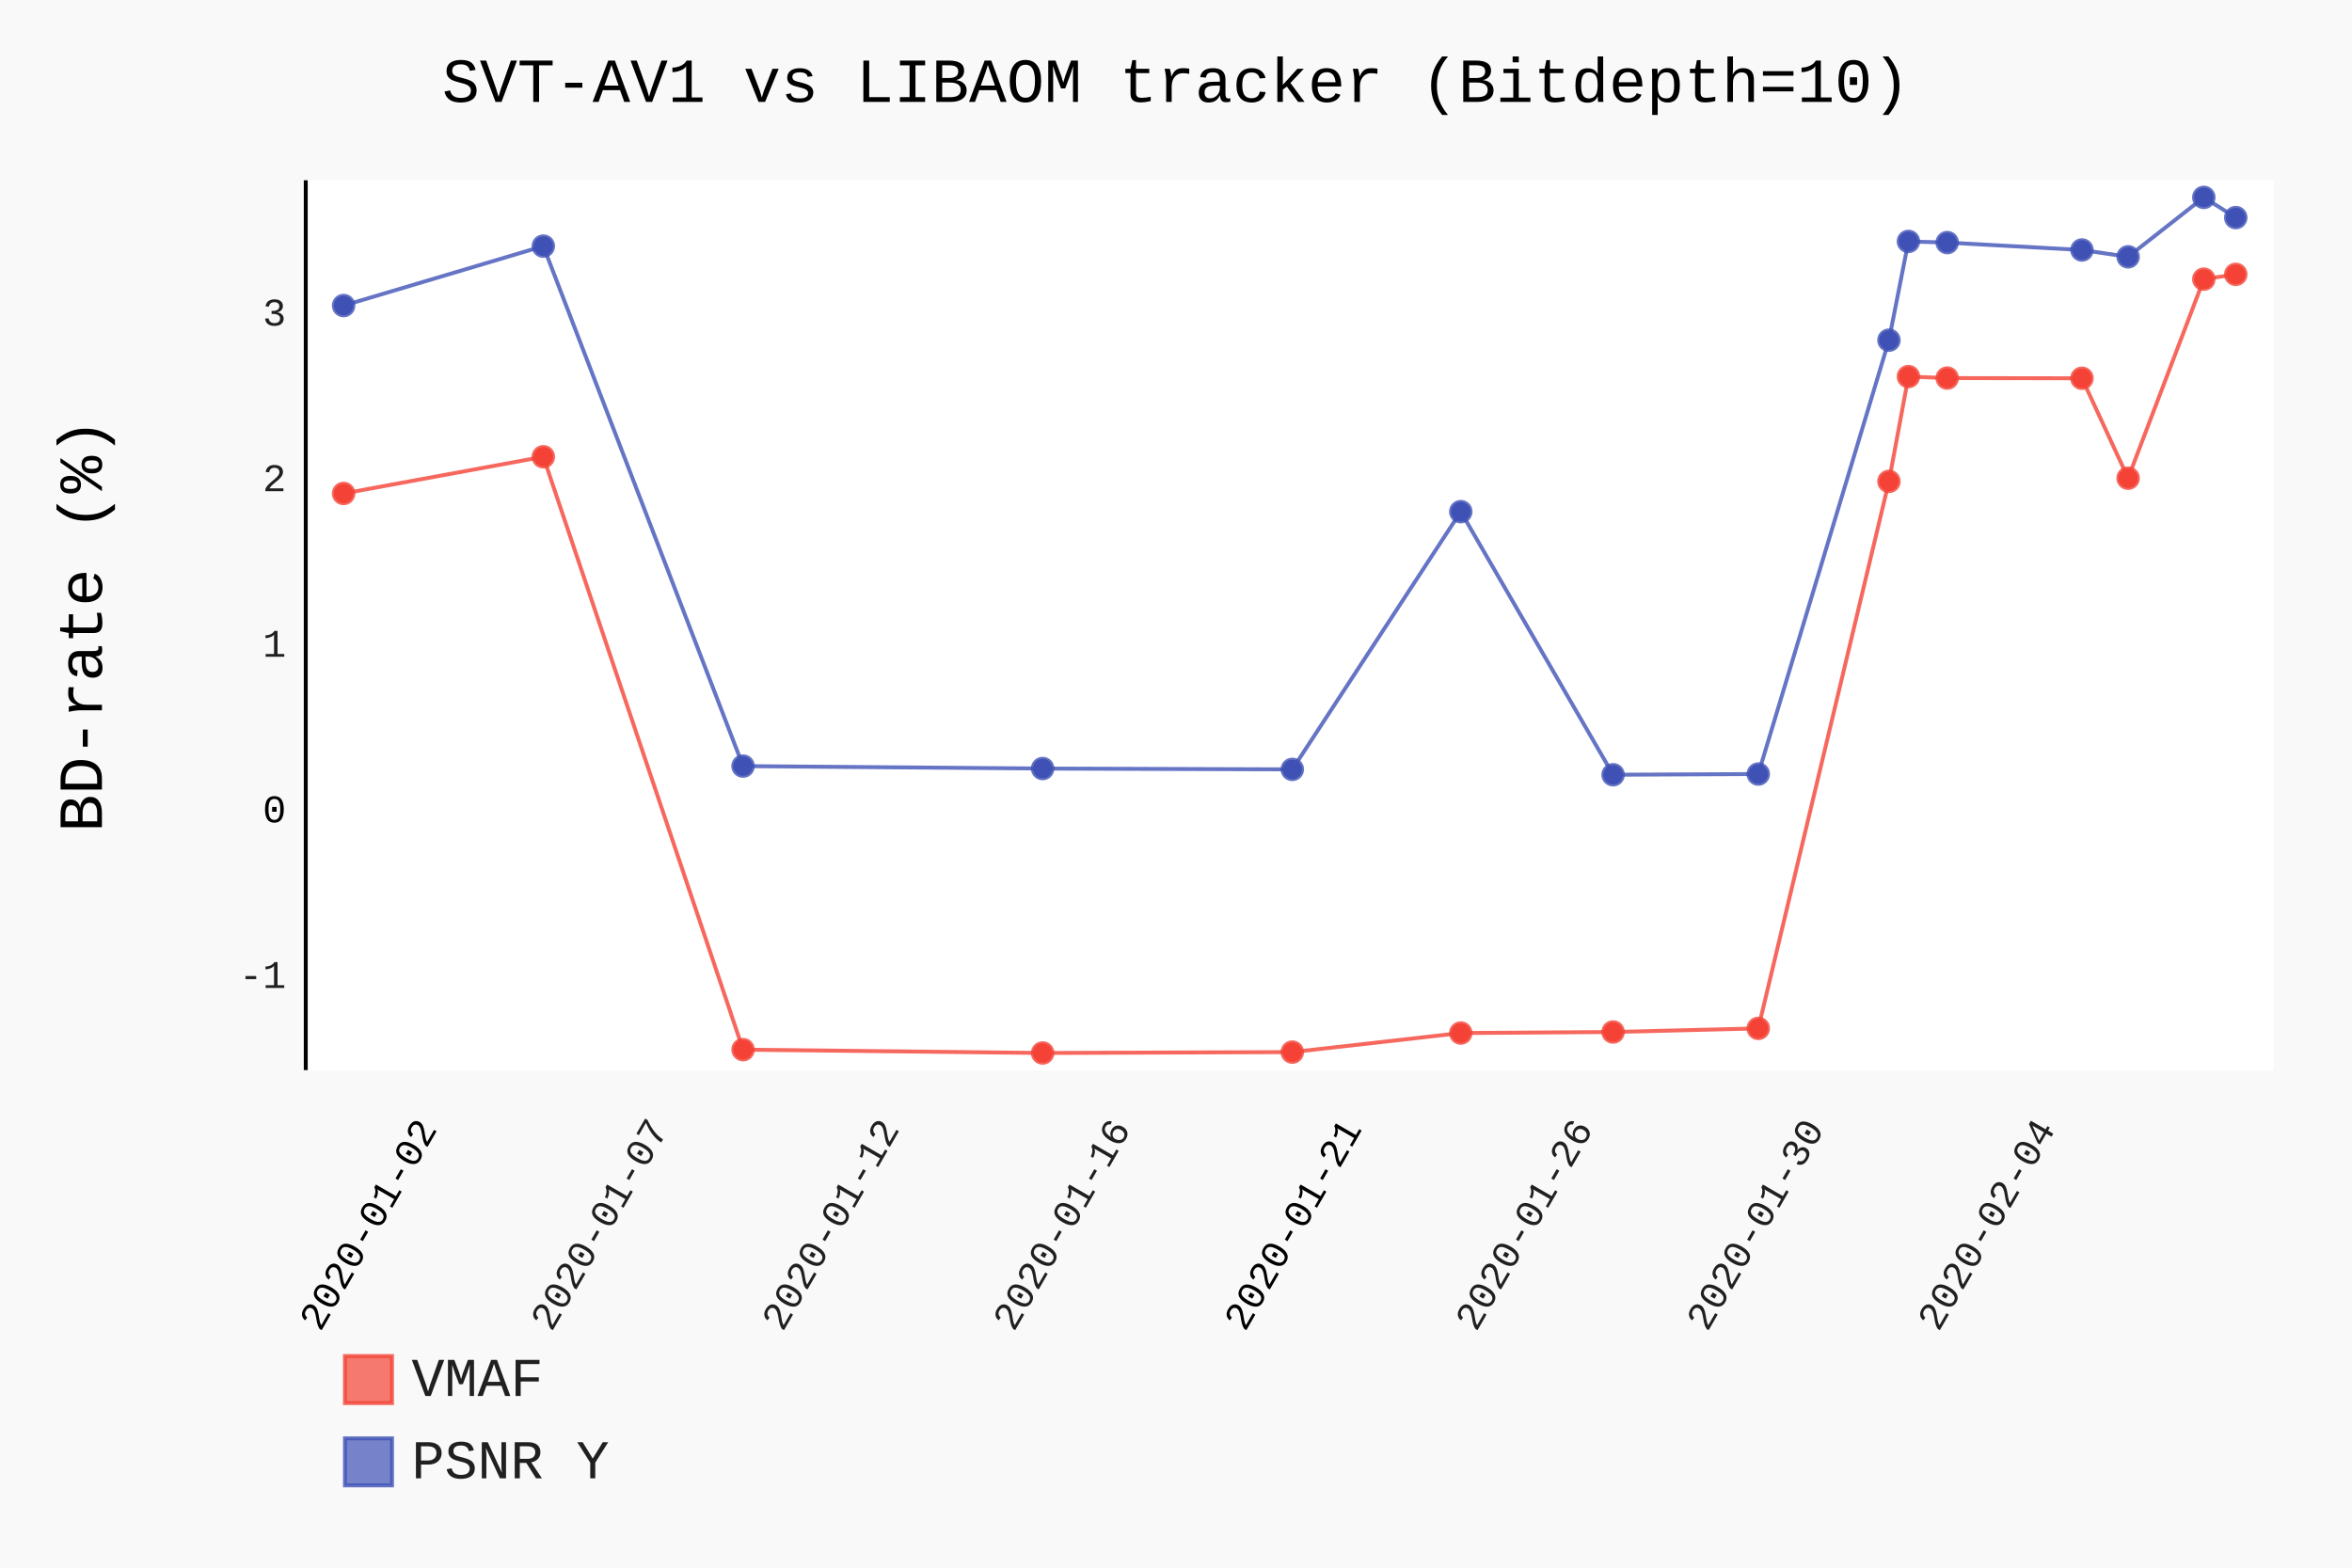
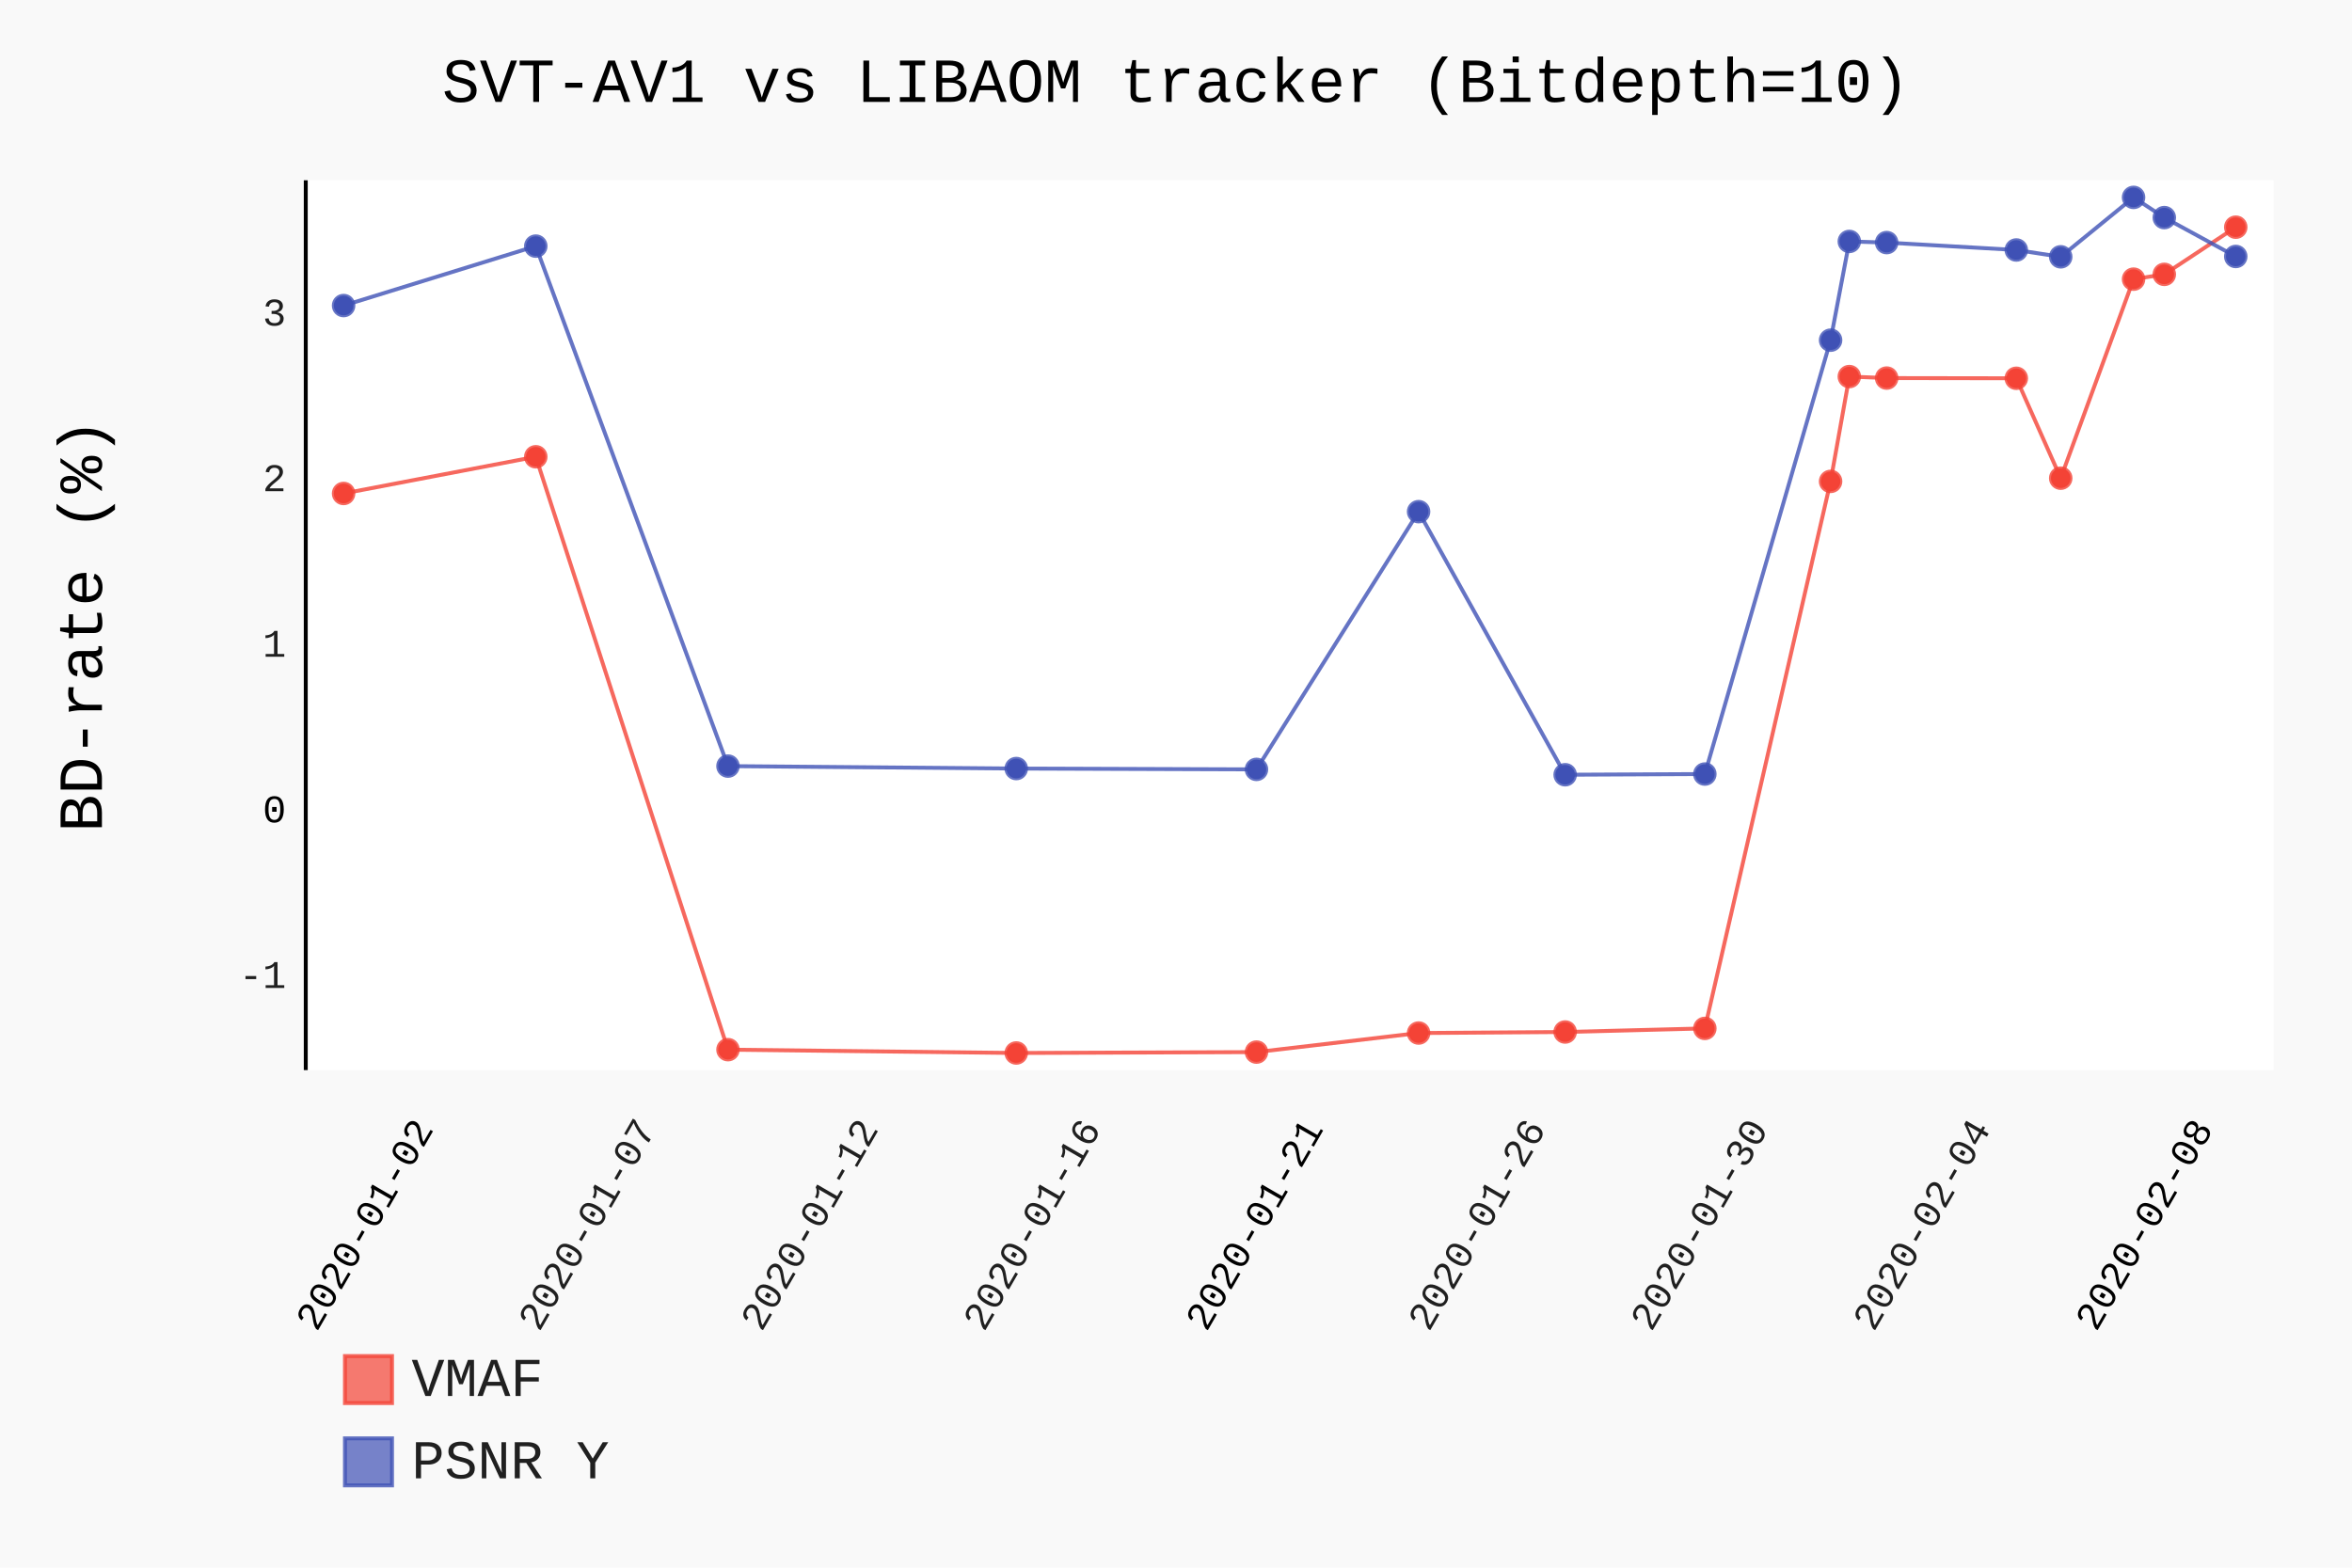
- <svg xmlns="http://www.w3.org/2000/svg" class="pygal-chart" id="chart-0b70dc48-b1f4-4b4c-89ce-348d489f2550" viewBox="0 0 600 400">
+ <svg xmlns="http://www.w3.org/2000/svg" class="pygal-chart" id="chart-8a2e3ccf-5dcd-44e8-8f17-cd28e237306e" viewBox="0 0 600 400">
  <defs>
-     <style type="text/css">#chart-0b70dc48-b1f4-4b4c-89ce-348d489f2550{-webkit-user-select:none;-webkit-font-smoothing:antialiased;font-family:Consolas,"Liberation Mono",Menlo,Courier,monospace}#chart-0b70dc48-b1f4-4b4c-89ce-348d489f2550 .title{font-family:Consolas,"Liberation Mono",Menlo,Courier,monospace;font-size:16px}#chart-0b70dc48-b1f4-4b4c-89ce-348d489f2550 .legends .legend text{font-family:Consolas,"Liberation Mono",Menlo,Courier,monospace;font-size:14px}#chart-0b70dc48-b1f4-4b4c-89ce-348d489f2550 .axis text{font-family:Consolas,"Liberation Mono",Menlo,Courier,monospace;font-size:10px}#chart-0b70dc48-b1f4-4b4c-89ce-348d489f2550 .axis text.major{font-family:Consolas,"Liberation Mono",Menlo,Courier,monospace;font-size:10px}#chart-0b70dc48-b1f4-4b4c-89ce-348d489f2550 .text-overlay text.value{font-family:Consolas,"Liberation Mono",Menlo,Courier,monospace;font-size:16px}#chart-0b70dc48-b1f4-4b4c-89ce-348d489f2550 .text-overlay text.label{font-family:Consolas,"Liberation Mono",Menlo,Courier,monospace;font-size:10px}#chart-0b70dc48-b1f4-4b4c-89ce-348d489f2550 .tooltip{font-family:Consolas,"Liberation Mono",Menlo,Courier,monospace;font-size:14px}#chart-0b70dc48-b1f4-4b4c-89ce-348d489f2550 text.no_data{font-family:Consolas,"Liberation Mono",Menlo,Courier,monospace;font-size:64px}
- #chart-0b70dc48-b1f4-4b4c-89ce-348d489f2550{background-color:rgba(249,249,249,1)}#chart-0b70dc48-b1f4-4b4c-89ce-348d489f2550 path,#chart-0b70dc48-b1f4-4b4c-89ce-348d489f2550 line,#chart-0b70dc48-b1f4-4b4c-89ce-348d489f2550 rect,#chart-0b70dc48-b1f4-4b4c-89ce-348d489f2550 circle{-webkit-transition:150ms;-moz-transition:150ms;transition:150ms}#chart-0b70dc48-b1f4-4b4c-89ce-348d489f2550 .graph &gt; .background{fill:rgba(249,249,249,1)}#chart-0b70dc48-b1f4-4b4c-89ce-348d489f2550 .plot &gt; .background{fill:rgba(255,255,255,1)}#chart-0b70dc48-b1f4-4b4c-89ce-348d489f2550 .graph{fill:rgba(0,0,0,.87)}#chart-0b70dc48-b1f4-4b4c-89ce-348d489f2550 text.no_data{fill:rgba(0,0,0,1)}#chart-0b70dc48-b1f4-4b4c-89ce-348d489f2550 .title{fill:rgba(0,0,0,1)}#chart-0b70dc48-b1f4-4b4c-89ce-348d489f2550 .legends .legend text{fill:rgba(0,0,0,.87)}#chart-0b70dc48-b1f4-4b4c-89ce-348d489f2550 .legends .legend:hover text{fill:rgba(0,0,0,1)}#chart-0b70dc48-b1f4-4b4c-89ce-348d489f2550 .axis .line{stroke:rgba(0,0,0,1)}#chart-0b70dc48-b1f4-4b4c-89ce-348d489f2550 .axis .guide.line{stroke:rgba(0,0,0,.54)}#chart-0b70dc48-b1f4-4b4c-89ce-348d489f2550 .axis .major.line{stroke:rgba(0,0,0,.87)}#chart-0b70dc48-b1f4-4b4c-89ce-348d489f2550 .axis text.major{fill:rgba(0,0,0,1)}#chart-0b70dc48-b1f4-4b4c-89ce-348d489f2550 .axis.y .guides:hover .guide.line,#chart-0b70dc48-b1f4-4b4c-89ce-348d489f2550 .line-graph .axis.x .guides:hover .guide.line,#chart-0b70dc48-b1f4-4b4c-89ce-348d489f2550 .stackedline-graph .axis.x .guides:hover .guide.line,#chart-0b70dc48-b1f4-4b4c-89ce-348d489f2550 .xy-graph .axis.x .guides:hover .guide.line{stroke:rgba(0,0,0,1)}#chart-0b70dc48-b1f4-4b4c-89ce-348d489f2550 .axis .guides:hover text{fill:rgba(0,0,0,1)}#chart-0b70dc48-b1f4-4b4c-89ce-348d489f2550 .reactive{fill-opacity:.7;stroke-opacity:.8}#chart-0b70dc48-b1f4-4b4c-89ce-348d489f2550 .ci{stroke:rgba(0,0,0,.87)}#chart-0b70dc48-b1f4-4b4c-89ce-348d489f2550 .reactive.active,#chart-0b70dc48-b1f4-4b4c-89ce-348d489f2550 .active .reactive{fill-opacity:.8;stroke-opacity:.9;stroke-width:4}#chart-0b70dc48-b1f4-4b4c-89ce-348d489f2550 .ci .reactive.active{stroke-width:1.5}#chart-0b70dc48-b1f4-4b4c-89ce-348d489f2550 .series text{fill:rgba(0,0,0,1)}#chart-0b70dc48-b1f4-4b4c-89ce-348d489f2550 .tooltip rect{fill:rgba(255,255,255,1);stroke:rgba(0,0,0,1);-webkit-transition:opacity 150ms;-moz-transition:opacity 150ms;transition:opacity 150ms}#chart-0b70dc48-b1f4-4b4c-89ce-348d489f2550 .tooltip .label{fill:rgba(0,0,0,.87)}#chart-0b70dc48-b1f4-4b4c-89ce-348d489f2550 .tooltip .label{fill:rgba(0,0,0,.87)}#chart-0b70dc48-b1f4-4b4c-89ce-348d489f2550 .tooltip .legend{font-size:.8em;fill:rgba(0,0,0,.54)}#chart-0b70dc48-b1f4-4b4c-89ce-348d489f2550 .tooltip .x_label{font-size:.6em;fill:rgba(0,0,0,1)}#chart-0b70dc48-b1f4-4b4c-89ce-348d489f2550 .tooltip .xlink{font-size:.5em;text-decoration:underline}#chart-0b70dc48-b1f4-4b4c-89ce-348d489f2550 .tooltip .value{font-size:1.5em}#chart-0b70dc48-b1f4-4b4c-89ce-348d489f2550 .bound{font-size:.5em}#chart-0b70dc48-b1f4-4b4c-89ce-348d489f2550 .max-value{font-size:.75em;fill:rgba(0,0,0,.54)}#chart-0b70dc48-b1f4-4b4c-89ce-348d489f2550 .map-element{fill:rgba(255,255,255,1);stroke:rgba(0,0,0,.54) !important}#chart-0b70dc48-b1f4-4b4c-89ce-348d489f2550 .map-element .reactive{fill-opacity:inherit;stroke-opacity:inherit}#chart-0b70dc48-b1f4-4b4c-89ce-348d489f2550 .color-0,#chart-0b70dc48-b1f4-4b4c-89ce-348d489f2550 .color-0 a:visited{stroke:#F44336;fill:#F44336}#chart-0b70dc48-b1f4-4b4c-89ce-348d489f2550 .color-1,#chart-0b70dc48-b1f4-4b4c-89ce-348d489f2550 .color-1 a:visited{stroke:#3F51B5;fill:#3F51B5}#chart-0b70dc48-b1f4-4b4c-89ce-348d489f2550 .text-overlay .color-0 text{fill:black}#chart-0b70dc48-b1f4-4b4c-89ce-348d489f2550 .text-overlay .color-1 text{fill:black}
- #chart-0b70dc48-b1f4-4b4c-89ce-348d489f2550 text.no_data{text-anchor:middle}#chart-0b70dc48-b1f4-4b4c-89ce-348d489f2550 .guide.line{fill:none}#chart-0b70dc48-b1f4-4b4c-89ce-348d489f2550 .centered{text-anchor:middle}#chart-0b70dc48-b1f4-4b4c-89ce-348d489f2550 .title{text-anchor:middle}#chart-0b70dc48-b1f4-4b4c-89ce-348d489f2550 .legends .legend text{fill-opacity:1}#chart-0b70dc48-b1f4-4b4c-89ce-348d489f2550 .axis.x text{text-anchor:middle}#chart-0b70dc48-b1f4-4b4c-89ce-348d489f2550 .axis.x:not(.web) text[transform]{text-anchor:start}#chart-0b70dc48-b1f4-4b4c-89ce-348d489f2550 .axis.x:not(.web) text[transform].backwards{text-anchor:end}#chart-0b70dc48-b1f4-4b4c-89ce-348d489f2550 .axis.y text{text-anchor:end}#chart-0b70dc48-b1f4-4b4c-89ce-348d489f2550 .axis.y text[transform].backwards{text-anchor:start}#chart-0b70dc48-b1f4-4b4c-89ce-348d489f2550 .axis.y2 text{text-anchor:start}#chart-0b70dc48-b1f4-4b4c-89ce-348d489f2550 .axis.y2 text[transform].backwards{text-anchor:end}#chart-0b70dc48-b1f4-4b4c-89ce-348d489f2550 .axis .guide.line{stroke-dasharray:4,4}#chart-0b70dc48-b1f4-4b4c-89ce-348d489f2550 .axis .major.guide.line{stroke-dasharray:6,6}#chart-0b70dc48-b1f4-4b4c-89ce-348d489f2550 .horizontal .axis.y .guide.line,#chart-0b70dc48-b1f4-4b4c-89ce-348d489f2550 .horizontal .axis.y2 .guide.line,#chart-0b70dc48-b1f4-4b4c-89ce-348d489f2550 .vertical .axis.x .guide.line{opacity:0}#chart-0b70dc48-b1f4-4b4c-89ce-348d489f2550 .horizontal .axis.always_show .guide.line,#chart-0b70dc48-b1f4-4b4c-89ce-348d489f2550 .vertical .axis.always_show .guide.line{opacity:1 !important}#chart-0b70dc48-b1f4-4b4c-89ce-348d489f2550 .axis.y .guides:hover .guide.line,#chart-0b70dc48-b1f4-4b4c-89ce-348d489f2550 .axis.y2 .guides:hover .guide.line,#chart-0b70dc48-b1f4-4b4c-89ce-348d489f2550 .axis.x .guides:hover .guide.line{opacity:1}#chart-0b70dc48-b1f4-4b4c-89ce-348d489f2550 .axis .guides:hover text{opacity:1}#chart-0b70dc48-b1f4-4b4c-89ce-348d489f2550 .nofill{fill:none}#chart-0b70dc48-b1f4-4b4c-89ce-348d489f2550 .subtle-fill{fill-opacity:.2}#chart-0b70dc48-b1f4-4b4c-89ce-348d489f2550 .dot{stroke-width:1px;fill-opacity:1}#chart-0b70dc48-b1f4-4b4c-89ce-348d489f2550 .dot.active{stroke-width:5px}#chart-0b70dc48-b1f4-4b4c-89ce-348d489f2550 .dot.negative{fill:transparent}#chart-0b70dc48-b1f4-4b4c-89ce-348d489f2550 text,#chart-0b70dc48-b1f4-4b4c-89ce-348d489f2550 tspan{stroke:none !important}#chart-0b70dc48-b1f4-4b4c-89ce-348d489f2550 .series text.active{opacity:1}#chart-0b70dc48-b1f4-4b4c-89ce-348d489f2550 .tooltip rect{fill-opacity:.95;stroke-width:.5}#chart-0b70dc48-b1f4-4b4c-89ce-348d489f2550 .tooltip text{fill-opacity:1}#chart-0b70dc48-b1f4-4b4c-89ce-348d489f2550 .showable{visibility:hidden}#chart-0b70dc48-b1f4-4b4c-89ce-348d489f2550 .showable.shown{visibility:visible}#chart-0b70dc48-b1f4-4b4c-89ce-348d489f2550 .gauge-background{fill:rgba(229,229,229,1);stroke:none}#chart-0b70dc48-b1f4-4b4c-89ce-348d489f2550 .bg-lines{stroke:rgba(249,249,249,1);stroke-width:2px}</style>
+     <style type="text/css">#chart-8a2e3ccf-5dcd-44e8-8f17-cd28e237306e{-webkit-user-select:none;-webkit-font-smoothing:antialiased;font-family:Consolas,"Liberation Mono",Menlo,Courier,monospace}#chart-8a2e3ccf-5dcd-44e8-8f17-cd28e237306e .title{font-family:Consolas,"Liberation Mono",Menlo,Courier,monospace;font-size:16px}#chart-8a2e3ccf-5dcd-44e8-8f17-cd28e237306e .legends .legend text{font-family:Consolas,"Liberation Mono",Menlo,Courier,monospace;font-size:14px}#chart-8a2e3ccf-5dcd-44e8-8f17-cd28e237306e .axis text{font-family:Consolas,"Liberation Mono",Menlo,Courier,monospace;font-size:10px}#chart-8a2e3ccf-5dcd-44e8-8f17-cd28e237306e .axis text.major{font-family:Consolas,"Liberation Mono",Menlo,Courier,monospace;font-size:10px}#chart-8a2e3ccf-5dcd-44e8-8f17-cd28e237306e .text-overlay text.value{font-family:Consolas,"Liberation Mono",Menlo,Courier,monospace;font-size:16px}#chart-8a2e3ccf-5dcd-44e8-8f17-cd28e237306e .text-overlay text.label{font-family:Consolas,"Liberation Mono",Menlo,Courier,monospace;font-size:10px}#chart-8a2e3ccf-5dcd-44e8-8f17-cd28e237306e .tooltip{font-family:Consolas,"Liberation Mono",Menlo,Courier,monospace;font-size:14px}#chart-8a2e3ccf-5dcd-44e8-8f17-cd28e237306e text.no_data{font-family:Consolas,"Liberation Mono",Menlo,Courier,monospace;font-size:64px}
+ #chart-8a2e3ccf-5dcd-44e8-8f17-cd28e237306e{background-color:rgba(249,249,249,1)}#chart-8a2e3ccf-5dcd-44e8-8f17-cd28e237306e path,#chart-8a2e3ccf-5dcd-44e8-8f17-cd28e237306e line,#chart-8a2e3ccf-5dcd-44e8-8f17-cd28e237306e rect,#chart-8a2e3ccf-5dcd-44e8-8f17-cd28e237306e circle{-webkit-transition:150ms;-moz-transition:150ms;transition:150ms}#chart-8a2e3ccf-5dcd-44e8-8f17-cd28e237306e .graph &gt; .background{fill:rgba(249,249,249,1)}#chart-8a2e3ccf-5dcd-44e8-8f17-cd28e237306e .plot &gt; .background{fill:rgba(255,255,255,1)}#chart-8a2e3ccf-5dcd-44e8-8f17-cd28e237306e .graph{fill:rgba(0,0,0,.87)}#chart-8a2e3ccf-5dcd-44e8-8f17-cd28e237306e text.no_data{fill:rgba(0,0,0,1)}#chart-8a2e3ccf-5dcd-44e8-8f17-cd28e237306e .title{fill:rgba(0,0,0,1)}#chart-8a2e3ccf-5dcd-44e8-8f17-cd28e237306e .legends .legend text{fill:rgba(0,0,0,.87)}#chart-8a2e3ccf-5dcd-44e8-8f17-cd28e237306e .legends .legend:hover text{fill:rgba(0,0,0,1)}#chart-8a2e3ccf-5dcd-44e8-8f17-cd28e237306e .axis .line{stroke:rgba(0,0,0,1)}#chart-8a2e3ccf-5dcd-44e8-8f17-cd28e237306e .axis .guide.line{stroke:rgba(0,0,0,.54)}#chart-8a2e3ccf-5dcd-44e8-8f17-cd28e237306e .axis .major.line{stroke:rgba(0,0,0,.87)}#chart-8a2e3ccf-5dcd-44e8-8f17-cd28e237306e .axis text.major{fill:rgba(0,0,0,1)}#chart-8a2e3ccf-5dcd-44e8-8f17-cd28e237306e .axis.y .guides:hover .guide.line,#chart-8a2e3ccf-5dcd-44e8-8f17-cd28e237306e .line-graph .axis.x .guides:hover .guide.line,#chart-8a2e3ccf-5dcd-44e8-8f17-cd28e237306e .stackedline-graph .axis.x .guides:hover .guide.line,#chart-8a2e3ccf-5dcd-44e8-8f17-cd28e237306e .xy-graph .axis.x .guides:hover .guide.line{stroke:rgba(0,0,0,1)}#chart-8a2e3ccf-5dcd-44e8-8f17-cd28e237306e .axis .guides:hover text{fill:rgba(0,0,0,1)}#chart-8a2e3ccf-5dcd-44e8-8f17-cd28e237306e .reactive{fill-opacity:.7;stroke-opacity:.8}#chart-8a2e3ccf-5dcd-44e8-8f17-cd28e237306e .ci{stroke:rgba(0,0,0,.87)}#chart-8a2e3ccf-5dcd-44e8-8f17-cd28e237306e .reactive.active,#chart-8a2e3ccf-5dcd-44e8-8f17-cd28e237306e .active .reactive{fill-opacity:.8;stroke-opacity:.9;stroke-width:4}#chart-8a2e3ccf-5dcd-44e8-8f17-cd28e237306e .ci .reactive.active{stroke-width:1.5}#chart-8a2e3ccf-5dcd-44e8-8f17-cd28e237306e .series text{fill:rgba(0,0,0,1)}#chart-8a2e3ccf-5dcd-44e8-8f17-cd28e237306e .tooltip rect{fill:rgba(255,255,255,1);stroke:rgba(0,0,0,1);-webkit-transition:opacity 150ms;-moz-transition:opacity 150ms;transition:opacity 150ms}#chart-8a2e3ccf-5dcd-44e8-8f17-cd28e237306e .tooltip .label{fill:rgba(0,0,0,.87)}#chart-8a2e3ccf-5dcd-44e8-8f17-cd28e237306e .tooltip .label{fill:rgba(0,0,0,.87)}#chart-8a2e3ccf-5dcd-44e8-8f17-cd28e237306e .tooltip .legend{font-size:.8em;fill:rgba(0,0,0,.54)}#chart-8a2e3ccf-5dcd-44e8-8f17-cd28e237306e .tooltip .x_label{font-size:.6em;fill:rgba(0,0,0,1)}#chart-8a2e3ccf-5dcd-44e8-8f17-cd28e237306e .tooltip .xlink{font-size:.5em;text-decoration:underline}#chart-8a2e3ccf-5dcd-44e8-8f17-cd28e237306e .tooltip .value{font-size:1.5em}#chart-8a2e3ccf-5dcd-44e8-8f17-cd28e237306e .bound{font-size:.5em}#chart-8a2e3ccf-5dcd-44e8-8f17-cd28e237306e .max-value{font-size:.75em;fill:rgba(0,0,0,.54)}#chart-8a2e3ccf-5dcd-44e8-8f17-cd28e237306e .map-element{fill:rgba(255,255,255,1);stroke:rgba(0,0,0,.54) !important}#chart-8a2e3ccf-5dcd-44e8-8f17-cd28e237306e .map-element .reactive{fill-opacity:inherit;stroke-opacity:inherit}#chart-8a2e3ccf-5dcd-44e8-8f17-cd28e237306e .color-0,#chart-8a2e3ccf-5dcd-44e8-8f17-cd28e237306e .color-0 a:visited{stroke:#F44336;fill:#F44336}#chart-8a2e3ccf-5dcd-44e8-8f17-cd28e237306e .color-1,#chart-8a2e3ccf-5dcd-44e8-8f17-cd28e237306e .color-1 a:visited{stroke:#3F51B5;fill:#3F51B5}#chart-8a2e3ccf-5dcd-44e8-8f17-cd28e237306e .text-overlay .color-0 text{fill:black}#chart-8a2e3ccf-5dcd-44e8-8f17-cd28e237306e .text-overlay .color-1 text{fill:black}
+ #chart-8a2e3ccf-5dcd-44e8-8f17-cd28e237306e text.no_data{text-anchor:middle}#chart-8a2e3ccf-5dcd-44e8-8f17-cd28e237306e .guide.line{fill:none}#chart-8a2e3ccf-5dcd-44e8-8f17-cd28e237306e .centered{text-anchor:middle}#chart-8a2e3ccf-5dcd-44e8-8f17-cd28e237306e .title{text-anchor:middle}#chart-8a2e3ccf-5dcd-44e8-8f17-cd28e237306e .legends .legend text{fill-opacity:1}#chart-8a2e3ccf-5dcd-44e8-8f17-cd28e237306e .axis.x text{text-anchor:middle}#chart-8a2e3ccf-5dcd-44e8-8f17-cd28e237306e .axis.x:not(.web) text[transform]{text-anchor:start}#chart-8a2e3ccf-5dcd-44e8-8f17-cd28e237306e .axis.x:not(.web) text[transform].backwards{text-anchor:end}#chart-8a2e3ccf-5dcd-44e8-8f17-cd28e237306e .axis.y text{text-anchor:end}#chart-8a2e3ccf-5dcd-44e8-8f17-cd28e237306e .axis.y text[transform].backwards{text-anchor:start}#chart-8a2e3ccf-5dcd-44e8-8f17-cd28e237306e .axis.y2 text{text-anchor:start}#chart-8a2e3ccf-5dcd-44e8-8f17-cd28e237306e .axis.y2 text[transform].backwards{text-anchor:end}#chart-8a2e3ccf-5dcd-44e8-8f17-cd28e237306e .axis .guide.line{stroke-dasharray:4,4}#chart-8a2e3ccf-5dcd-44e8-8f17-cd28e237306e .axis .major.guide.line{stroke-dasharray:6,6}#chart-8a2e3ccf-5dcd-44e8-8f17-cd28e237306e .horizontal .axis.y .guide.line,#chart-8a2e3ccf-5dcd-44e8-8f17-cd28e237306e .horizontal .axis.y2 .guide.line,#chart-8a2e3ccf-5dcd-44e8-8f17-cd28e237306e .vertical .axis.x .guide.line{opacity:0}#chart-8a2e3ccf-5dcd-44e8-8f17-cd28e237306e .horizontal .axis.always_show .guide.line,#chart-8a2e3ccf-5dcd-44e8-8f17-cd28e237306e .vertical .axis.always_show .guide.line{opacity:1 !important}#chart-8a2e3ccf-5dcd-44e8-8f17-cd28e237306e .axis.y .guides:hover .guide.line,#chart-8a2e3ccf-5dcd-44e8-8f17-cd28e237306e .axis.y2 .guides:hover .guide.line,#chart-8a2e3ccf-5dcd-44e8-8f17-cd28e237306e .axis.x .guides:hover .guide.line{opacity:1}#chart-8a2e3ccf-5dcd-44e8-8f17-cd28e237306e .axis .guides:hover text{opacity:1}#chart-8a2e3ccf-5dcd-44e8-8f17-cd28e237306e .nofill{fill:none}#chart-8a2e3ccf-5dcd-44e8-8f17-cd28e237306e .subtle-fill{fill-opacity:.2}#chart-8a2e3ccf-5dcd-44e8-8f17-cd28e237306e .dot{stroke-width:1px;fill-opacity:1}#chart-8a2e3ccf-5dcd-44e8-8f17-cd28e237306e .dot.active{stroke-width:5px}#chart-8a2e3ccf-5dcd-44e8-8f17-cd28e237306e .dot.negative{fill:transparent}#chart-8a2e3ccf-5dcd-44e8-8f17-cd28e237306e text,#chart-8a2e3ccf-5dcd-44e8-8f17-cd28e237306e tspan{stroke:none !important}#chart-8a2e3ccf-5dcd-44e8-8f17-cd28e237306e .series text.active{opacity:1}#chart-8a2e3ccf-5dcd-44e8-8f17-cd28e237306e .tooltip rect{fill-opacity:.95;stroke-width:.5}#chart-8a2e3ccf-5dcd-44e8-8f17-cd28e237306e .tooltip text{fill-opacity:1}#chart-8a2e3ccf-5dcd-44e8-8f17-cd28e237306e .showable{visibility:hidden}#chart-8a2e3ccf-5dcd-44e8-8f17-cd28e237306e .showable.shown{visibility:visible}#chart-8a2e3ccf-5dcd-44e8-8f17-cd28e237306e .gauge-background{fill:rgba(229,229,229,1);stroke:none}#chart-8a2e3ccf-5dcd-44e8-8f17-cd28e237306e .bg-lines{stroke:rgba(249,249,249,1);stroke-width:2px}</style>
  </defs>
  <g class="graph datetimeline-graph vertical">
    <rect class="background" height="400" width="600" x="0" y="0" />
    <g class="plot" transform="translate(78, 46)">
      <rect class="background" height="227.038" width="502.0" x="0" y="0" />
      <g class="axis y">
        <g class="guides">
          <text class="" x="-5" y="206.082">-1</text>
        </g>
        <g class="guides">
          <text class="major" x="-5" y="163.829">0</text>
        </g>
        <g class="guides">
          <text class="" x="-5" y="121.575">1</text>
        </g>
        <g class="guides">
          <text class="" x="-5" y="79.322">2</text>
        </g>
        <g class="guides">
          <text class="" x="-5" y="37.068">3</text>
        </g>
      </g>
      <g class="axis x">
        <path class="line" d="M0 0 v227.038" />
        <g class="guides">
-           <path class="major guide line" d="M33.714 0 v227.038" />
-           <text class="major backwards" transform="rotate(300 33.71392 242.0385)" x="33.714" y="242.038">2020-01-02</text>
-         </g>
-         <g class="guides">
-           <path class="guide line" d="M92.685 0 v227.038" />
-           <text class="backwards" transform="rotate(300 92.68467 242.0385)" x="92.685" y="242.038">2020-01-07</text>
-         </g>
-         <g class="guides">
-           <path class="guide line" d="M151.655 0 v227.038" />
-           <text class="backwards" transform="rotate(300 151.6554 242.0385)" x="151.655" y="242.038">2020-01-12</text>
-         </g>
-         <g class="guides">
-           <path class="guide line" d="M210.626 0 v227.038" />
-           <text class="backwards" transform="rotate(300 210.6262 242.0385)" x="210.626" y="242.038">2020-01-16</text>
-         </g>
-         <g class="guides">
-           <path class="major guide line" d="M269.597 0 v227.038" />
-           <text class="major backwards" transform="rotate(300 269.5969 242.0385)" x="269.597" y="242.038">2020-01-21</text>
-         </g>
-         <g class="guides">
-           <path class="guide line" d="M328.568 0 v227.038" />
-           <text class="backwards" transform="rotate(300 328.5677 242.0385)" x="328.568" y="242.038">2020-01-26</text>
-         </g>
-         <g class="guides">
-           <path class="guide line" d="M387.538 0 v227.038" />
-           <text class="backwards" transform="rotate(300 387.5385 242.0385)" x="387.538" y="242.038">2020-01-30</text>
-         </g>
-         <g class="guides">
-           <path class="guide line" d="M446.509 0 v227.038" />
-           <text class="backwards" transform="rotate(300 446.5092 242.0385)" x="446.509" y="242.038">2020-02-04</text>
+           <path class="major guide line" d="M32.805 0 v227.038" />
+           <text class="major backwards" transform="rotate(300 32.80531 242.0385)" x="32.805" y="242.038">2020-01-02</text>
+         </g>
+         <g class="guides">
+           <path class="guide line" d="M89.549 0 v227.038" />
+           <text class="backwards" transform="rotate(300 89.5491 242.0385)" x="89.549" y="242.038">2020-01-07</text>
+         </g>
+         <g class="guides">
+           <path class="guide line" d="M146.293 0 v227.038" />
+           <text class="backwards" transform="rotate(300 146.2929 242.0385)" x="146.293" y="242.038">2020-01-12</text>
+         </g>
+         <g class="guides">
+           <path class="guide line" d="M203.037 0 v227.038" />
+           <text class="backwards" transform="rotate(300 203.0367 242.0385)" x="203.037" y="242.038">2020-01-16</text>
+         </g>
+         <g class="guides">
+           <path class="major guide line" d="M259.78 0 v227.038" />
+           <text class="major backwards" transform="rotate(300 259.7805 242.0385)" x="259.78" y="242.038">2020-01-21</text>
+         </g>
+         <g class="guides">
+           <path class="guide line" d="M316.524 0 v227.038" />
+           <text class="backwards" transform="rotate(300 316.5243 242.0385)" x="316.524" y="242.038">2020-01-26</text>
+         </g>
+         <g class="guides">
+           <path class="guide line" d="M373.268 0 v227.038" />
+           <text class="backwards" transform="rotate(300 373.268 242.0385)" x="373.268" y="242.038">2020-01-30</text>
+         </g>
+         <g class="guides">
+           <path class="guide line" d="M430.012 0 v227.038" />
+           <text class="backwards" transform="rotate(300 430.0118 242.0385)" x="430.012" y="242.038">2020-02-04</text>
+         </g>
+         <g class="guides">
+           <path class="major guide line" d="M486.756 0 v227.038" />
+           <text class="major backwards" transform="rotate(300 486.7556 242.0385)" x="486.756" y="242.038">2020-02-08</text>
        </g>
      </g>
      <g class="series serie-0 color-0">
-         <path class="line reactive nofill" d="M9.654 79.909 L60.605 70.546 111.555 221.823 187.981 222.672 251.67 222.445 294.649 217.581 333.502 217.317 370.538 216.4 403.874 76.831 408.839 50.084 418.739 50.468 453.11 50.518 464.886 76.012 484.198 25.226 492.346 24.004" />
+         <path class="line reactive nofill" d="M9.654 79.909 L58.68 70.546 107.707 221.823 181.247 222.672 242.53 222.445 283.887 217.581 321.273 217.317 356.91 216.4 388.987 76.831 393.764 50.084 403.291 50.468 436.363 50.518 447.695 76.012 466.278 25.226 474.118 24.004 492.346 11.967" />
      </g>
      <g class="series serie-1 color-1">
-         <path class="line reactive nofill" d="M9.654 31.965 L60.605 16.799 111.555 149.473 187.981 150.096 251.67 150.311 294.649 84.55 333.502 151.677 370.538 151.502 403.874 40.798 408.839 15.602 418.739 15.896 453.11 17.783 464.886 19.527 484.198 4.366 492.346 9.518" />
+         <path class="line reactive nofill" d="M9.654 31.965 L58.68 16.799 107.707 149.473 181.247 150.096 242.53 150.311 283.887 84.55 321.273 151.677 356.91 151.502 388.987 40.798 393.764 15.602 403.291 15.896 436.363 17.783 447.695 19.527 466.278 4.366 474.118 9.518 492.346 19.439" />
      </g>
    </g>
    <g class="titles">
      <text class="title plot_title" x="300.0" y="26">SVT-AV1 vs LIBAOM tracker (Bitdepth=10)</text>
      <text class="title" transform="rotate(-90 0 159.5192)" x="0" y="185.519">BD-rate (%)</text>
    </g>
    <g class="plot overlay" transform="translate(78, 46)">
      <g class="series serie-0 color-0">
        <g class="dots">
          <circle class="dot reactive tooltip-trigger" cx="9.654" cy="79.909" r="2.5" />
        </g>
        <g class="dots">
-           <circle class="dot reactive tooltip-trigger" cx="60.605" cy="70.545" r="2.5" />
-         </g>
-         <g class="dots">
-           <circle class="dot reactive tooltip-trigger" cx="111.555" cy="221.823" r="2.5" />
-         </g>
-         <g class="dots">
-           <circle class="dot reactive tooltip-trigger" cx="187.981" cy="222.672" r="2.5" />
-         </g>
-         <g class="dots">
-           <circle class="dot reactive tooltip-trigger" cx="251.67" cy="222.445" r="2.5" />
-         </g>
-         <g class="dots">
-           <circle class="dot reactive tooltip-trigger" cx="294.649" cy="217.581" r="2.5" />
-         </g>
-         <g class="dots">
-           <circle class="dot reactive tooltip-trigger" cx="333.502" cy="217.317" r="2.5" />
-         </g>
-         <g class="dots">
-           <circle class="dot reactive tooltip-trigger" cx="370.538" cy="216.4" r="2.5" />
-         </g>
-         <g class="dots">
-           <circle class="dot reactive tooltip-trigger" cx="403.874" cy="76.831" r="2.5" />
-         </g>
-         <g class="dots">
-           <circle class="dot reactive tooltip-trigger" cx="408.839" cy="50.084" r="2.5" />
-         </g>
-         <g class="dots">
-           <circle class="dot reactive tooltip-trigger" cx="418.739" cy="50.468" r="2.5" />
-         </g>
-         <g class="dots">
-           <circle class="dot reactive tooltip-trigger" cx="453.11" cy="50.518" r="2.5" />
-         </g>
-         <g class="dots">
-           <circle class="dot reactive tooltip-trigger" cx="464.886" cy="76.012" r="2.5" />
-         </g>
-         <g class="dots">
-           <circle class="dot reactive tooltip-trigger" cx="484.198" cy="25.226" r="2.5" />
-         </g>
-         <g class="dots">
-           <circle class="dot reactive tooltip-trigger" cx="492.346" cy="24.004" r="2.5" />
+           <circle class="dot reactive tooltip-trigger" cx="58.68" cy="70.545" r="2.5" />
+         </g>
+         <g class="dots">
+           <circle class="dot reactive tooltip-trigger" cx="107.707" cy="221.823" r="2.5" />
+         </g>
+         <g class="dots">
+           <circle class="dot reactive tooltip-trigger" cx="181.247" cy="222.672" r="2.5" />
+         </g>
+         <g class="dots">
+           <circle class="dot reactive tooltip-trigger" cx="242.53" cy="222.445" r="2.5" />
+         </g>
+         <g class="dots">
+           <circle class="dot reactive tooltip-trigger" cx="283.887" cy="217.581" r="2.5" />
+         </g>
+         <g class="dots">
+           <circle class="dot reactive tooltip-trigger" cx="321.273" cy="217.317" r="2.5" />
+         </g>
+         <g class="dots">
+           <circle class="dot reactive tooltip-trigger" cx="356.91" cy="216.4" r="2.5" />
+         </g>
+         <g class="dots">
+           <circle class="dot reactive tooltip-trigger" cx="388.987" cy="76.831" r="2.5" />
+         </g>
+         <g class="dots">
+           <circle class="dot reactive tooltip-trigger" cx="393.764" cy="50.084" r="2.5" />
+         </g>
+         <g class="dots">
+           <circle class="dot reactive tooltip-trigger" cx="403.291" cy="50.468" r="2.5" />
+         </g>
+         <g class="dots">
+           <circle class="dot reactive tooltip-trigger" cx="436.363" cy="50.518" r="2.5" />
+         </g>
+         <g class="dots">
+           <circle class="dot reactive tooltip-trigger" cx="447.695" cy="76.012" r="2.5" />
+         </g>
+         <g class="dots">
+           <circle class="dot reactive tooltip-trigger" cx="466.278" cy="25.226" r="2.5" />
+         </g>
+         <g class="dots">
+           <circle class="dot reactive tooltip-trigger" cx="474.118" cy="24.004" r="2.5" />
+         </g>
+         <g class="dots">
+           <circle class="dot reactive tooltip-trigger" cx="492.346" cy="11.967" r="2.5" />
        </g>
      </g>
      <g class="series serie-1 color-1">
        <g class="dots">
          <circle class="dot reactive tooltip-trigger" cx="9.654" cy="31.965" r="2.5" />
        </g>
        <g class="dots">
-           <circle class="dot reactive tooltip-trigger" cx="60.605" cy="16.799" r="2.5" />
-         </g>
-         <g class="dots">
-           <circle class="dot reactive tooltip-trigger" cx="111.555" cy="149.473" r="2.5" />
-         </g>
-         <g class="dots">
-           <circle class="dot reactive tooltip-trigger" cx="187.981" cy="150.096" r="2.5" />
-         </g>
-         <g class="dots">
-           <circle class="dot reactive tooltip-trigger" cx="251.67" cy="150.311" r="2.5" />
-         </g>
-         <g class="dots">
-           <circle class="dot reactive tooltip-trigger" cx="294.649" cy="84.55" r="2.5" />
-         </g>
-         <g class="dots">
-           <circle class="dot reactive tooltip-trigger" cx="333.502" cy="151.677" r="2.5" />
-         </g>
-         <g class="dots">
-           <circle class="dot reactive tooltip-trigger" cx="370.538" cy="151.502" r="2.5" />
-         </g>
-         <g class="dots">
-           <circle class="dot reactive tooltip-trigger" cx="403.874" cy="40.798" r="2.5" />
-         </g>
-         <g class="dots">
-           <circle class="dot reactive tooltip-trigger" cx="408.839" cy="15.602" r="2.5" />
-         </g>
-         <g class="dots">
-           <circle class="dot reactive tooltip-trigger" cx="418.739" cy="15.896" r="2.5" />
-         </g>
-         <g class="dots">
-           <circle class="dot reactive tooltip-trigger" cx="453.11" cy="17.783" r="2.5" />
-         </g>
-         <g class="dots">
-           <circle class="dot reactive tooltip-trigger" cx="464.886" cy="19.527" r="2.5" />
-         </g>
-         <g class="dots">
-           <circle class="dot reactive tooltip-trigger" cx="484.198" cy="4.366" r="2.5" />
-         </g>
-         <g class="dots">
-           <circle class="dot reactive tooltip-trigger" cx="492.346" cy="9.518" r="2.5" />
+           <circle class="dot reactive tooltip-trigger" cx="58.68" cy="16.799" r="2.5" />
+         </g>
+         <g class="dots">
+           <circle class="dot reactive tooltip-trigger" cx="107.707" cy="149.473" r="2.5" />
+         </g>
+         <g class="dots">
+           <circle class="dot reactive tooltip-trigger" cx="181.247" cy="150.096" r="2.5" />
+         </g>
+         <g class="dots">
+           <circle class="dot reactive tooltip-trigger" cx="242.53" cy="150.311" r="2.5" />
+         </g>
+         <g class="dots">
+           <circle class="dot reactive tooltip-trigger" cx="283.887" cy="84.55" r="2.5" />
+         </g>
+         <g class="dots">
+           <circle class="dot reactive tooltip-trigger" cx="321.273" cy="151.677" r="2.5" />
+         </g>
+         <g class="dots">
+           <circle class="dot reactive tooltip-trigger" cx="356.91" cy="151.502" r="2.5" />
+         </g>
+         <g class="dots">
+           <circle class="dot reactive tooltip-trigger" cx="388.987" cy="40.798" r="2.5" />
+         </g>
+         <g class="dots">
+           <circle class="dot reactive tooltip-trigger" cx="393.764" cy="15.602" r="2.5" />
+         </g>
+         <g class="dots">
+           <circle class="dot reactive tooltip-trigger" cx="403.291" cy="15.896" r="2.5" />
+         </g>
+         <g class="dots">
+           <circle class="dot reactive tooltip-trigger" cx="436.363" cy="17.783" r="2.5" />
+         </g>
+         <g class="dots">
+           <circle class="dot reactive tooltip-trigger" cx="447.695" cy="19.527" r="2.5" />
+         </g>
+         <g class="dots">
+           <circle class="dot reactive tooltip-trigger" cx="466.278" cy="4.366" r="2.5" />
+         </g>
+         <g class="dots">
+           <circle class="dot reactive tooltip-trigger" cx="474.118" cy="9.518" r="2.5" />
+         </g>
+         <g class="dots">
+           <circle class="dot reactive tooltip-trigger" cx="492.346" cy="19.439" r="2.5" />
        </g>
      </g>
    </g>
    <g class="plot text-overlay" transform="translate(78, 46)">
      <g class="series serie-0 color-0" />
      <g class="series serie-1 color-1" />
    </g>
    <g class="plot tooltip-overlay" transform="translate(78, 46)">
      <g class="tooltip" style="opacity: 0" transform="translate(0 0)">
        <rect class="tooltip-box" height="0" rx="0" ry="0" width="0" />
        <g class="text" />
      </g>
    </g>
    <g class="legends" transform="translate(88, 345)">
      <g class="legend reactive activate-serie" id="activate-serie-0">
        <rect class="color-0 reactive" height="12" width="12" x="0.0" y="1.0" />
        <text x="17.0" y="11.2">VMAF</text>
      </g>
      <g class="legend reactive activate-serie" id="activate-serie-1">
        <rect class="color-1 reactive" height="12" width="12" x="0.0" y="22.0" />
        <text x="17.0" y="32.2">PSNR Y</text>
      </g>
    </g>
  </g>
</svg>
